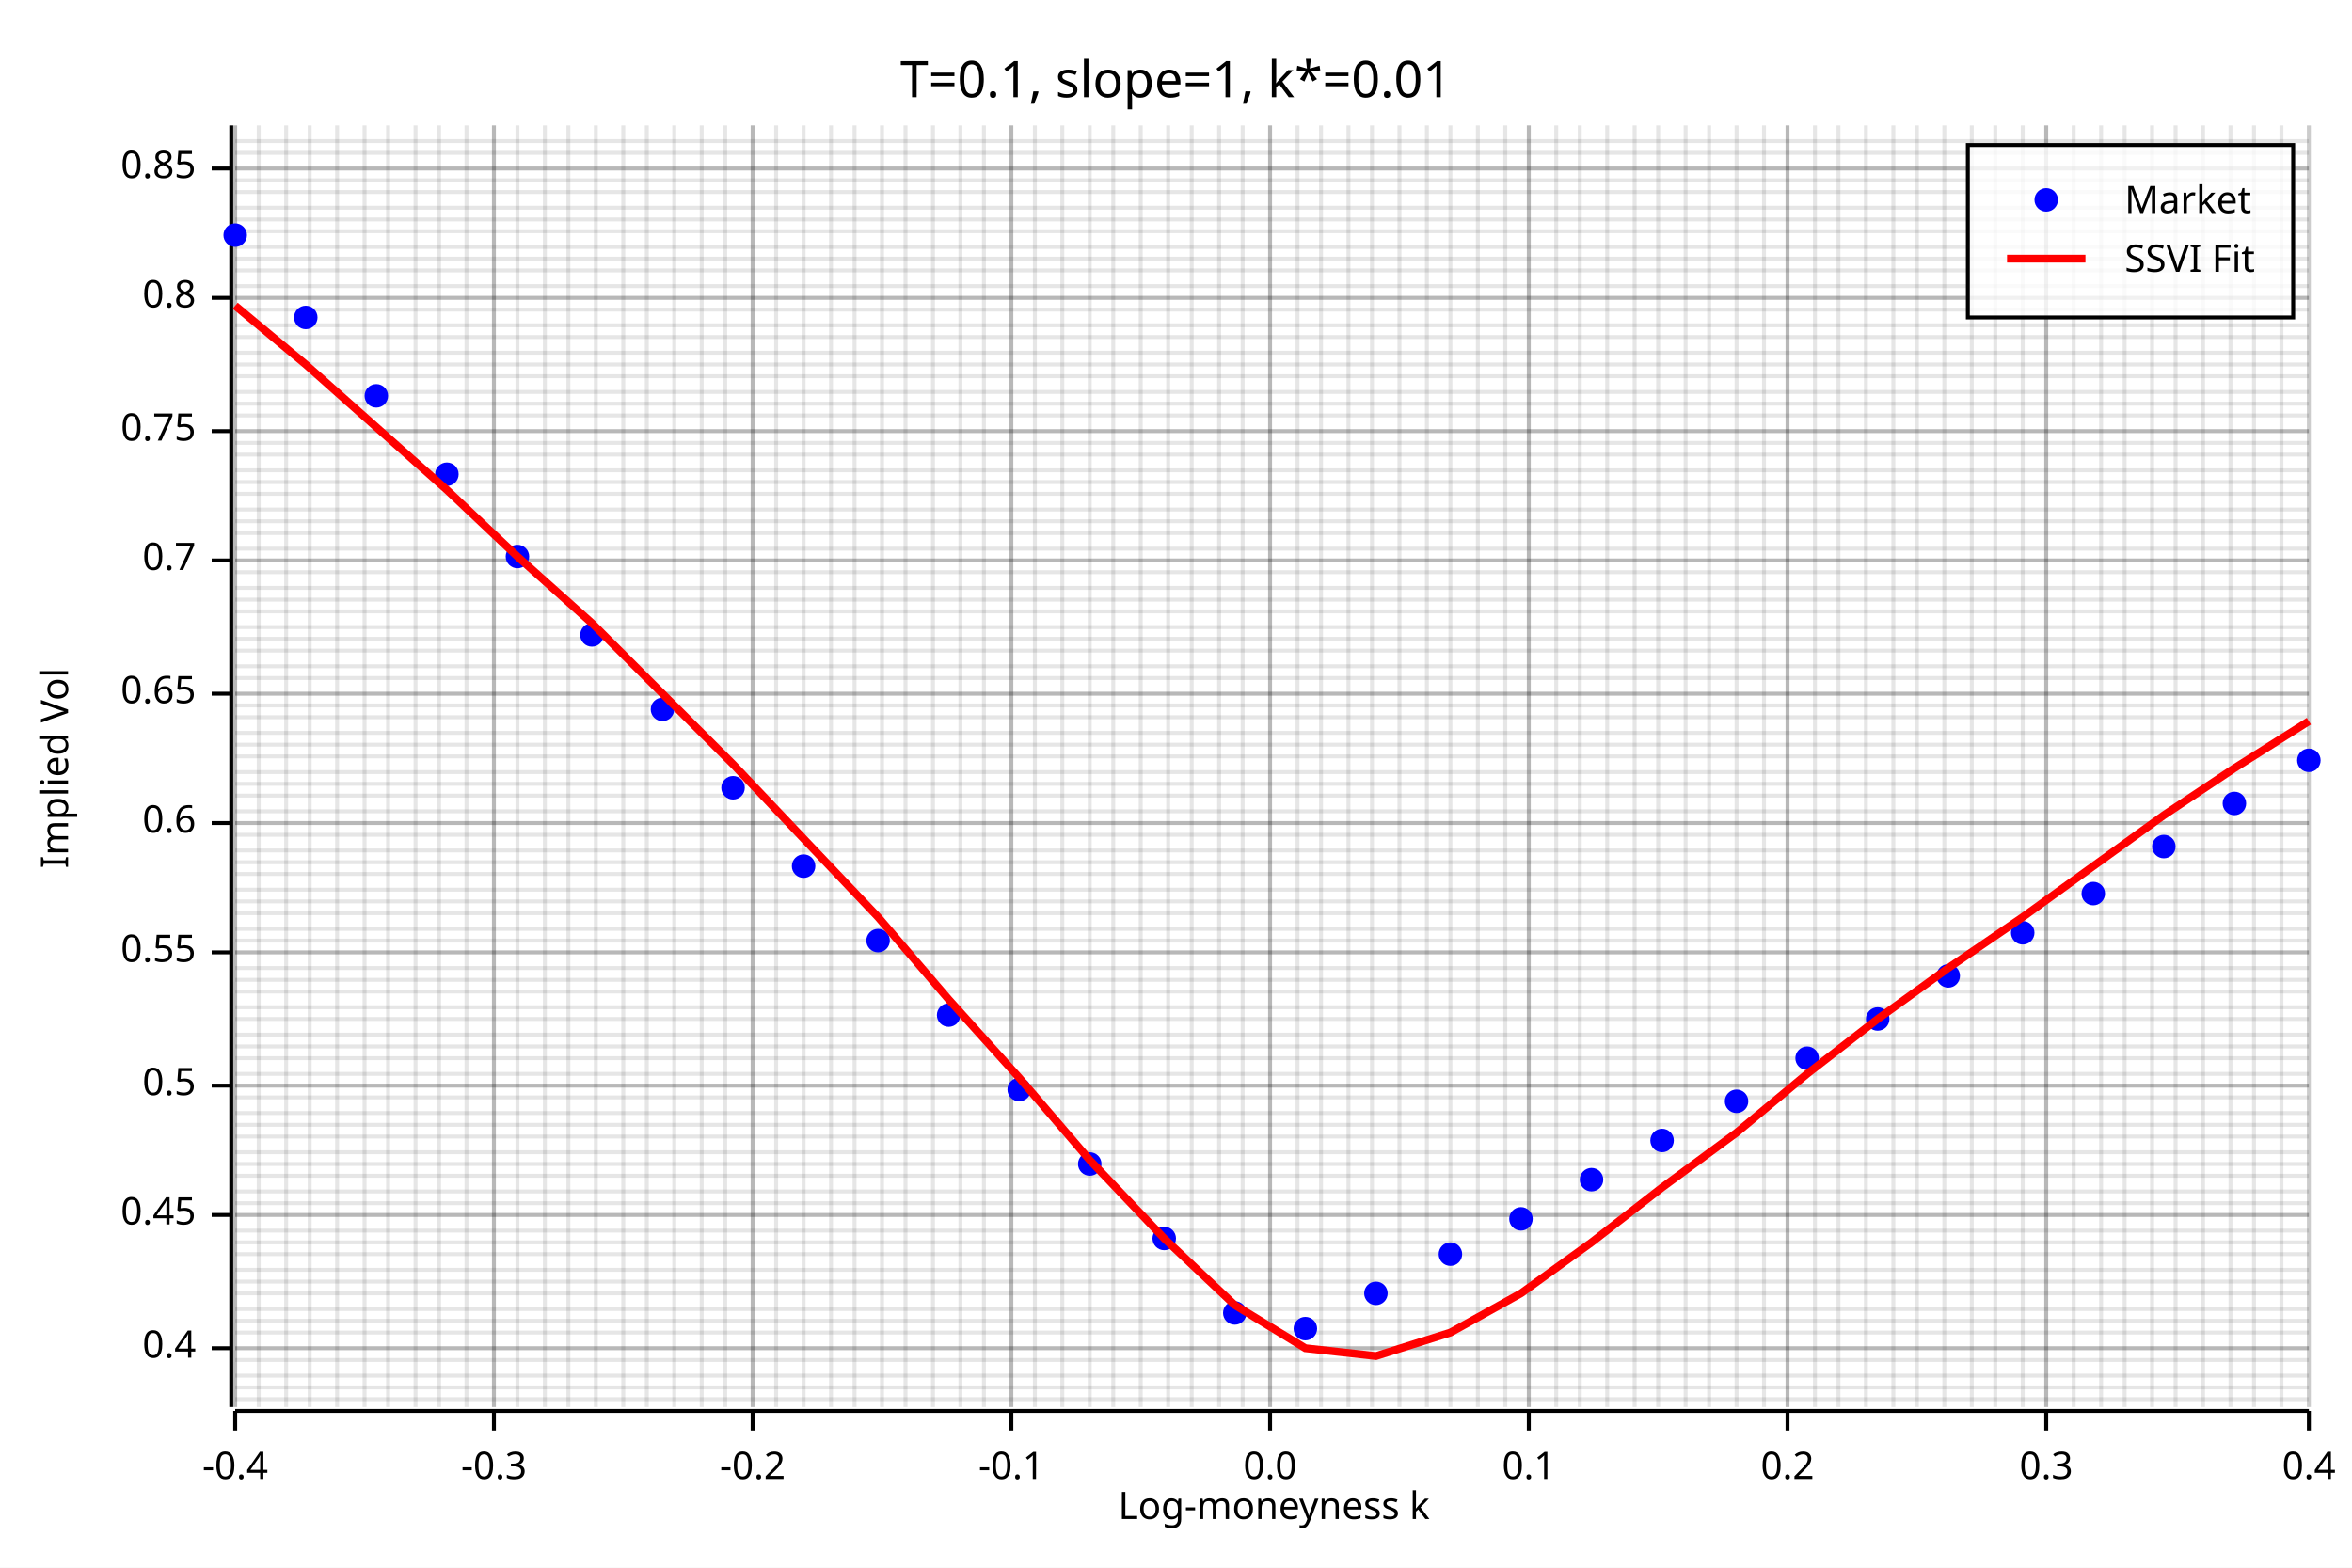
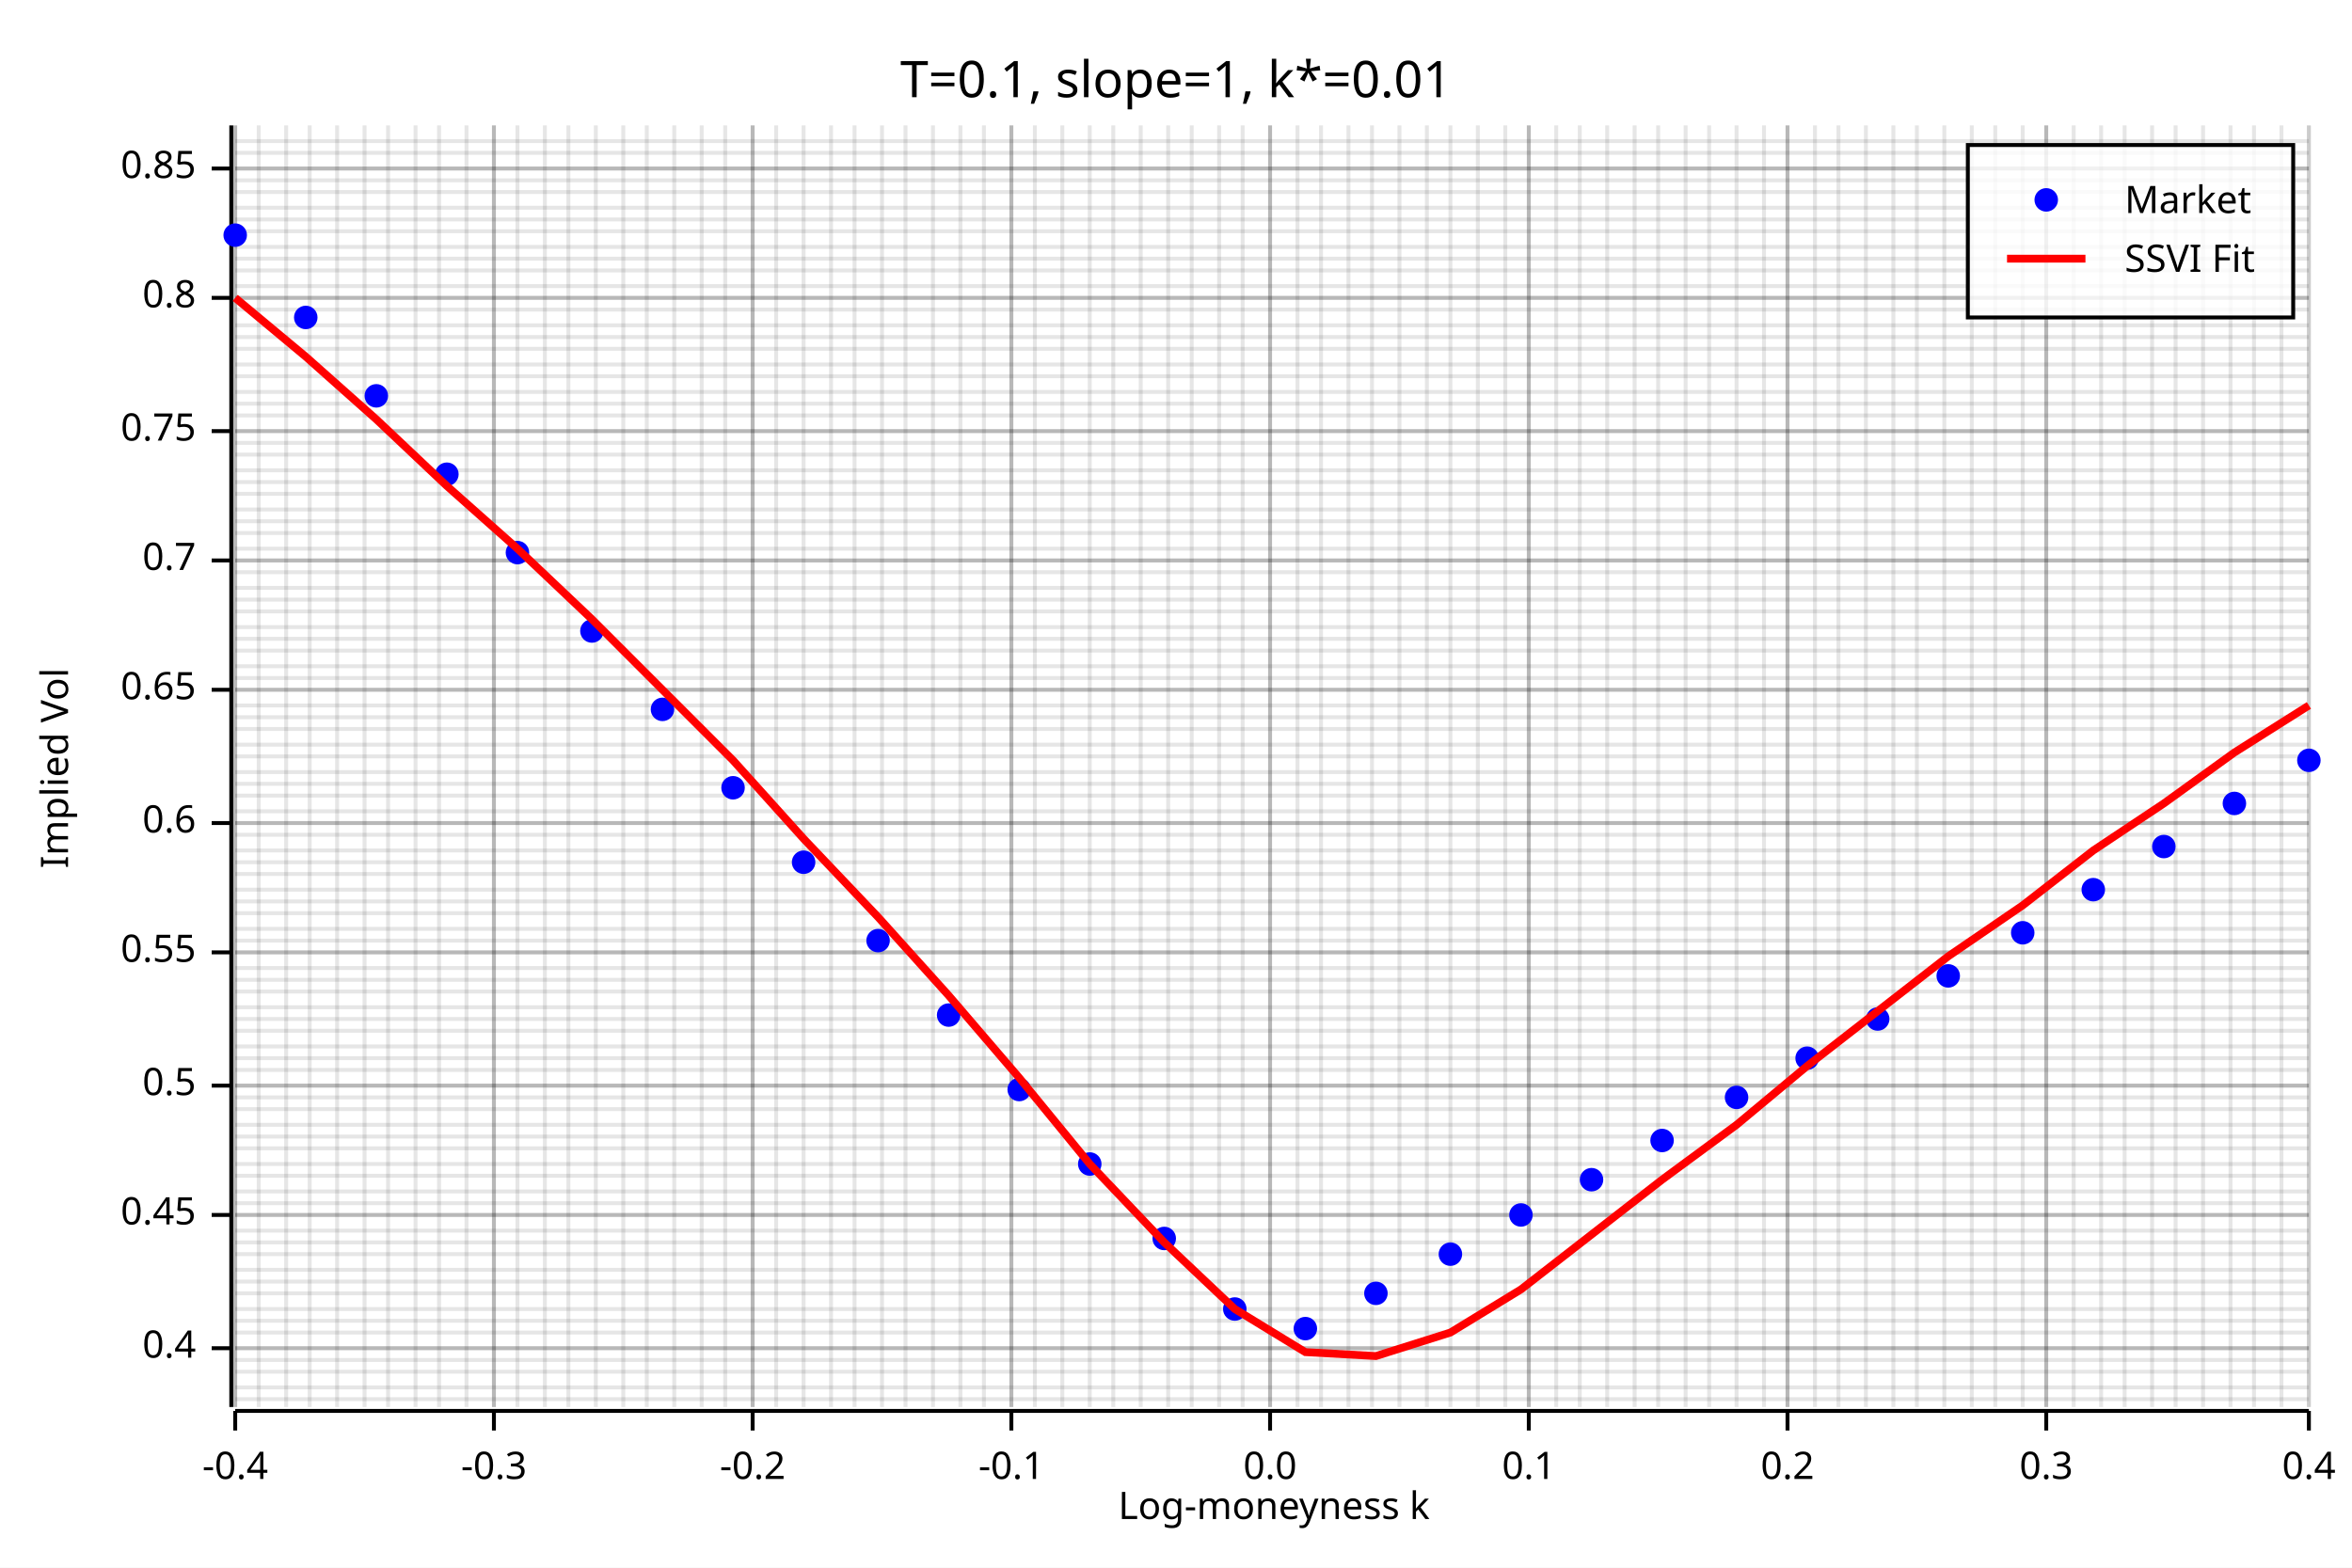
<svg xmlns="http://www.w3.org/2000/svg" width="600" height="400" viewBox="0 0 600 400">
  <rect x="0" y="0" width="600" height="400" opacity="1" fill="#FFFFFF" stroke="none" />
  <text x="300" y="15" dy="0.76em" text-anchor="middle" font-family="sans-serif" font-size="12.903" opacity="1" fill="#000000">
T=0.1, slope=1, k*=0.01
</text>
  <line opacity="0.1" stroke="#000000" stroke-width="1" x1="60" y1="359" x2="60" y2="32" />
  <line opacity="0.1" stroke="#000000" stroke-width="1" x1="66" y1="359" x2="66" y2="32" />
  <line opacity="0.1" stroke="#000000" stroke-width="1" x1="73" y1="359" x2="73" y2="32" />
  <line opacity="0.1" stroke="#000000" stroke-width="1" x1="79" y1="359" x2="79" y2="32" />
  <line opacity="0.1" stroke="#000000" stroke-width="1" x1="86" y1="359" x2="86" y2="32" />
  <line opacity="0.1" stroke="#000000" stroke-width="1" x1="93" y1="359" x2="93" y2="32" />
  <line opacity="0.1" stroke="#000000" stroke-width="1" x1="99" y1="359" x2="99" y2="32" />
  <line opacity="0.1" stroke="#000000" stroke-width="1" x1="106" y1="359" x2="106" y2="32" />
  <line opacity="0.1" stroke="#000000" stroke-width="1" x1="112" y1="359" x2="112" y2="32" />
  <line opacity="0.1" stroke="#000000" stroke-width="1" x1="119" y1="359" x2="119" y2="32" />
  <line opacity="0.1" stroke="#000000" stroke-width="1" x1="126" y1="359" x2="126" y2="32" />
  <line opacity="0.1" stroke="#000000" stroke-width="1" x1="132" y1="359" x2="132" y2="32" />
  <line opacity="0.1" stroke="#000000" stroke-width="1" x1="139" y1="359" x2="139" y2="32" />
  <line opacity="0.1" stroke="#000000" stroke-width="1" x1="145" y1="359" x2="145" y2="32" />
  <line opacity="0.1" stroke="#000000" stroke-width="1" x1="152" y1="359" x2="152" y2="32" />
  <line opacity="0.1" stroke="#000000" stroke-width="1" x1="159" y1="359" x2="159" y2="32" />
  <line opacity="0.1" stroke="#000000" stroke-width="1" x1="165" y1="359" x2="165" y2="32" />
  <line opacity="0.1" stroke="#000000" stroke-width="1" x1="172" y1="359" x2="172" y2="32" />
  <line opacity="0.1" stroke="#000000" stroke-width="1" x1="179" y1="359" x2="179" y2="32" />
  <line opacity="0.1" stroke="#000000" stroke-width="1" x1="185" y1="359" x2="185" y2="32" />
  <line opacity="0.1" stroke="#000000" stroke-width="1" x1="192" y1="359" x2="192" y2="32" />
  <line opacity="0.1" stroke="#000000" stroke-width="1" x1="198" y1="359" x2="198" y2="32" />
  <line opacity="0.1" stroke="#000000" stroke-width="1" x1="205" y1="359" x2="205" y2="32" />
  <line opacity="0.1" stroke="#000000" stroke-width="1" x1="212" y1="359" x2="212" y2="32" />
  <line opacity="0.1" stroke="#000000" stroke-width="1" x1="218" y1="359" x2="218" y2="32" />
  <line opacity="0.1" stroke="#000000" stroke-width="1" x1="225" y1="359" x2="225" y2="32" />
  <line opacity="0.1" stroke="#000000" stroke-width="1" x1="231" y1="359" x2="231" y2="32" />
  <line opacity="0.1" stroke="#000000" stroke-width="1" x1="238" y1="359" x2="238" y2="32" />
  <line opacity="0.1" stroke="#000000" stroke-width="1" x1="245" y1="359" x2="245" y2="32" />
  <line opacity="0.1" stroke="#000000" stroke-width="1" x1="251" y1="359" x2="251" y2="32" />
  <line opacity="0.1" stroke="#000000" stroke-width="1" x1="258" y1="359" x2="258" y2="32" />
  <line opacity="0.1" stroke="#000000" stroke-width="1" x1="264" y1="359" x2="264" y2="32" />
  <line opacity="0.1" stroke="#000000" stroke-width="1" x1="271" y1="359" x2="271" y2="32" />
  <line opacity="0.1" stroke="#000000" stroke-width="1" x1="278" y1="359" x2="278" y2="32" />
  <line opacity="0.1" stroke="#000000" stroke-width="1" x1="284" y1="359" x2="284" y2="32" />
  <line opacity="0.1" stroke="#000000" stroke-width="1" x1="291" y1="359" x2="291" y2="32" />
  <line opacity="0.1" stroke="#000000" stroke-width="1" x1="298" y1="359" x2="298" y2="32" />
  <line opacity="0.1" stroke="#000000" stroke-width="1" x1="304" y1="359" x2="304" y2="32" />
  <line opacity="0.1" stroke="#000000" stroke-width="1" x1="311" y1="359" x2="311" y2="32" />
  <line opacity="0.1" stroke="#000000" stroke-width="1" x1="317" y1="359" x2="317" y2="32" />
  <line opacity="0.1" stroke="#000000" stroke-width="1" x1="324" y1="359" x2="324" y2="32" />
  <line opacity="0.1" stroke="#000000" stroke-width="1" x1="331" y1="359" x2="331" y2="32" />
  <line opacity="0.1" stroke="#000000" stroke-width="1" x1="337" y1="359" x2="337" y2="32" />
  <line opacity="0.1" stroke="#000000" stroke-width="1" x1="344" y1="359" x2="344" y2="32" />
  <line opacity="0.1" stroke="#000000" stroke-width="1" x1="350" y1="359" x2="350" y2="32" />
  <line opacity="0.1" stroke="#000000" stroke-width="1" x1="357" y1="359" x2="357" y2="32" />
  <line opacity="0.1" stroke="#000000" stroke-width="1" x1="364" y1="359" x2="364" y2="32" />
  <line opacity="0.1" stroke="#000000" stroke-width="1" x1="370" y1="359" x2="370" y2="32" />
  <line opacity="0.1" stroke="#000000" stroke-width="1" x1="377" y1="359" x2="377" y2="32" />
  <line opacity="0.1" stroke="#000000" stroke-width="1" x1="384" y1="359" x2="384" y2="32" />
  <line opacity="0.1" stroke="#000000" stroke-width="1" x1="390" y1="359" x2="390" y2="32" />
  <line opacity="0.1" stroke="#000000" stroke-width="1" x1="397" y1="359" x2="397" y2="32" />
  <line opacity="0.1" stroke="#000000" stroke-width="1" x1="403" y1="359" x2="403" y2="32" />
  <line opacity="0.1" stroke="#000000" stroke-width="1" x1="410" y1="359" x2="410" y2="32" />
  <line opacity="0.1" stroke="#000000" stroke-width="1" x1="417" y1="359" x2="417" y2="32" />
  <line opacity="0.1" stroke="#000000" stroke-width="1" x1="423" y1="359" x2="423" y2="32" />
  <line opacity="0.1" stroke="#000000" stroke-width="1" x1="430" y1="359" x2="430" y2="32" />
  <line opacity="0.1" stroke="#000000" stroke-width="1" x1="436" y1="359" x2="436" y2="32" />
  <line opacity="0.1" stroke="#000000" stroke-width="1" x1="443" y1="359" x2="443" y2="32" />
  <line opacity="0.1" stroke="#000000" stroke-width="1" x1="450" y1="359" x2="450" y2="32" />
  <line opacity="0.1" stroke="#000000" stroke-width="1" x1="456" y1="359" x2="456" y2="32" />
  <line opacity="0.1" stroke="#000000" stroke-width="1" x1="463" y1="359" x2="463" y2="32" />
  <line opacity="0.1" stroke="#000000" stroke-width="1" x1="469" y1="359" x2="469" y2="32" />
  <line opacity="0.1" stroke="#000000" stroke-width="1" x1="476" y1="359" x2="476" y2="32" />
  <line opacity="0.1" stroke="#000000" stroke-width="1" x1="483" y1="359" x2="483" y2="32" />
  <line opacity="0.1" stroke="#000000" stroke-width="1" x1="489" y1="359" x2="489" y2="32" />
  <line opacity="0.1" stroke="#000000" stroke-width="1" x1="496" y1="359" x2="496" y2="32" />
  <line opacity="0.1" stroke="#000000" stroke-width="1" x1="503" y1="359" x2="503" y2="32" />
  <line opacity="0.1" stroke="#000000" stroke-width="1" x1="509" y1="359" x2="509" y2="32" />
  <line opacity="0.1" stroke="#000000" stroke-width="1" x1="516" y1="359" x2="516" y2="32" />
  <line opacity="0.1" stroke="#000000" stroke-width="1" x1="522" y1="359" x2="522" y2="32" />
  <line opacity="0.1" stroke="#000000" stroke-width="1" x1="529" y1="359" x2="529" y2="32" />
  <line opacity="0.1" stroke="#000000" stroke-width="1" x1="536" y1="359" x2="536" y2="32" />
  <line opacity="0.1" stroke="#000000" stroke-width="1" x1="542" y1="359" x2="542" y2="32" />
  <line opacity="0.1" stroke="#000000" stroke-width="1" x1="549" y1="359" x2="549" y2="32" />
  <line opacity="0.1" stroke="#000000" stroke-width="1" x1="555" y1="359" x2="555" y2="32" />
  <line opacity="0.1" stroke="#000000" stroke-width="1" x1="562" y1="359" x2="562" y2="32" />
  <line opacity="0.1" stroke="#000000" stroke-width="1" x1="569" y1="359" x2="569" y2="32" />
  <line opacity="0.1" stroke="#000000" stroke-width="1" x1="575" y1="359" x2="575" y2="32" />
  <line opacity="0.1" stroke="#000000" stroke-width="1" x1="582" y1="359" x2="582" y2="32" />
  <line opacity="0.1" stroke="#000000" stroke-width="1" x1="60" y1="357" x2="589" y2="357" />
  <line opacity="0.1" stroke="#000000" stroke-width="1" x1="60" y1="354" x2="589" y2="354" />
-   <line opacity="0.1" stroke="#000000" stroke-width="1" x1="60" y1="351" x2="589" y2="351" />
+   <line opacity="0.1" stroke="#000000" stroke-width="1" x1="60" y1="350" x2="589" y2="350" />
  <line opacity="0.1" stroke="#000000" stroke-width="1" x1="60" y1="347" x2="589" y2="347" />
  <line opacity="0.1" stroke="#000000" stroke-width="1" x1="60" y1="344" x2="589" y2="344" />
  <line opacity="0.1" stroke="#000000" stroke-width="1" x1="60" y1="340" x2="589" y2="340" />
  <line opacity="0.1" stroke="#000000" stroke-width="1" x1="60" y1="337" x2="589" y2="337" />
  <line opacity="0.1" stroke="#000000" stroke-width="1" x1="60" y1="334" x2="589" y2="334" />
  <line opacity="0.1" stroke="#000000" stroke-width="1" x1="60" y1="330" x2="589" y2="330" />
  <line opacity="0.1" stroke="#000000" stroke-width="1" x1="60" y1="327" x2="589" y2="327" />
  <line opacity="0.1" stroke="#000000" stroke-width="1" x1="60" y1="324" x2="589" y2="324" />
  <line opacity="0.1" stroke="#000000" stroke-width="1" x1="60" y1="320" x2="589" y2="320" />
  <line opacity="0.1" stroke="#000000" stroke-width="1" x1="60" y1="317" x2="589" y2="317" />
  <line opacity="0.1" stroke="#000000" stroke-width="1" x1="60" y1="314" x2="589" y2="314" />
  <line opacity="0.1" stroke="#000000" stroke-width="1" x1="60" y1="310" x2="589" y2="310" />
  <line opacity="0.1" stroke="#000000" stroke-width="1" x1="60" y1="307" x2="589" y2="307" />
  <line opacity="0.1" stroke="#000000" stroke-width="1" x1="60" y1="304" x2="589" y2="304" />
  <line opacity="0.1" stroke="#000000" stroke-width="1" x1="60" y1="300" x2="589" y2="300" />
  <line opacity="0.1" stroke="#000000" stroke-width="1" x1="60" y1="297" x2="589" y2="297" />
-   <line opacity="0.1" stroke="#000000" stroke-width="1" x1="60" y1="294" x2="589" y2="294" />
+   <line opacity="0.1" stroke="#000000" stroke-width="1" x1="60" y1="293" x2="589" y2="293" />
  <line opacity="0.1" stroke="#000000" stroke-width="1" x1="60" y1="290" x2="589" y2="290" />
  <line opacity="0.1" stroke="#000000" stroke-width="1" x1="60" y1="287" x2="589" y2="287" />
-   <line opacity="0.1" stroke="#000000" stroke-width="1" x1="60" y1="284" x2="589" y2="284" />
+   <line opacity="0.1" stroke="#000000" stroke-width="1" x1="60" y1="283" x2="589" y2="283" />
  <line opacity="0.1" stroke="#000000" stroke-width="1" x1="60" y1="280" x2="589" y2="280" />
  <line opacity="0.1" stroke="#000000" stroke-width="1" x1="60" y1="277" x2="589" y2="277" />
-   <line opacity="0.1" stroke="#000000" stroke-width="1" x1="60" y1="274" x2="589" y2="274" />
+   <line opacity="0.1" stroke="#000000" stroke-width="1" x1="60" y1="273" x2="589" y2="273" />
  <line opacity="0.1" stroke="#000000" stroke-width="1" x1="60" y1="270" x2="589" y2="270" />
  <line opacity="0.1" stroke="#000000" stroke-width="1" x1="60" y1="267" x2="589" y2="267" />
-   <line opacity="0.1" stroke="#000000" stroke-width="1" x1="60" y1="264" x2="589" y2="264" />
+   <line opacity="0.1" stroke="#000000" stroke-width="1" x1="60" y1="263" x2="589" y2="263" />
  <line opacity="0.1" stroke="#000000" stroke-width="1" x1="60" y1="260" x2="589" y2="260" />
  <line opacity="0.1" stroke="#000000" stroke-width="1" x1="60" y1="257" x2="589" y2="257" />
  <line opacity="0.1" stroke="#000000" stroke-width="1" x1="60" y1="253" x2="589" y2="253" />
  <line opacity="0.1" stroke="#000000" stroke-width="1" x1="60" y1="250" x2="589" y2="250" />
  <line opacity="0.1" stroke="#000000" stroke-width="1" x1="60" y1="247" x2="589" y2="247" />
  <line opacity="0.1" stroke="#000000" stroke-width="1" x1="60" y1="243" x2="589" y2="243" />
  <line opacity="0.1" stroke="#000000" stroke-width="1" x1="60" y1="240" x2="589" y2="240" />
  <line opacity="0.1" stroke="#000000" stroke-width="1" x1="60" y1="237" x2="589" y2="237" />
  <line opacity="0.1" stroke="#000000" stroke-width="1" x1="60" y1="233" x2="589" y2="233" />
  <line opacity="0.1" stroke="#000000" stroke-width="1" x1="60" y1="230" x2="589" y2="230" />
  <line opacity="0.1" stroke="#000000" stroke-width="1" x1="60" y1="227" x2="589" y2="227" />
  <line opacity="0.1" stroke="#000000" stroke-width="1" x1="60" y1="223" x2="589" y2="223" />
  <line opacity="0.1" stroke="#000000" stroke-width="1" x1="60" y1="220" x2="589" y2="220" />
  <line opacity="0.1" stroke="#000000" stroke-width="1" x1="60" y1="217" x2="589" y2="217" />
  <line opacity="0.1" stroke="#000000" stroke-width="1" x1="60" y1="213" x2="589" y2="213" />
  <line opacity="0.1" stroke="#000000" stroke-width="1" x1="60" y1="210" x2="589" y2="210" />
  <line opacity="0.1" stroke="#000000" stroke-width="1" x1="60" y1="207" x2="589" y2="207" />
  <line opacity="0.1" stroke="#000000" stroke-width="1" x1="60" y1="203" x2="589" y2="203" />
  <line opacity="0.1" stroke="#000000" stroke-width="1" x1="60" y1="200" x2="589" y2="200" />
  <line opacity="0.1" stroke="#000000" stroke-width="1" x1="60" y1="197" x2="589" y2="197" />
  <line opacity="0.1" stroke="#000000" stroke-width="1" x1="60" y1="193" x2="589" y2="193" />
  <line opacity="0.1" stroke="#000000" stroke-width="1" x1="60" y1="190" x2="589" y2="190" />
-   <line opacity="0.1" stroke="#000000" stroke-width="1" x1="60" y1="187" x2="589" y2="187" />
+   <line opacity="0.1" stroke="#000000" stroke-width="1" x1="60" y1="186" x2="589" y2="186" />
  <line opacity="0.1" stroke="#000000" stroke-width="1" x1="60" y1="183" x2="589" y2="183" />
  <line opacity="0.1" stroke="#000000" stroke-width="1" x1="60" y1="180" x2="589" y2="180" />
-   <line opacity="0.1" stroke="#000000" stroke-width="1" x1="60" y1="177" x2="589" y2="177" />
+   <line opacity="0.1" stroke="#000000" stroke-width="1" x1="60" y1="176" x2="589" y2="176" />
  <line opacity="0.1" stroke="#000000" stroke-width="1" x1="60" y1="173" x2="589" y2="173" />
  <line opacity="0.1" stroke="#000000" stroke-width="1" x1="60" y1="170" x2="589" y2="170" />
  <line opacity="0.1" stroke="#000000" stroke-width="1" x1="60" y1="166" x2="589" y2="166" />
  <line opacity="0.1" stroke="#000000" stroke-width="1" x1="60" y1="163" x2="589" y2="163" />
  <line opacity="0.1" stroke="#000000" stroke-width="1" x1="60" y1="160" x2="589" y2="160" />
  <line opacity="0.1" stroke="#000000" stroke-width="1" x1="60" y1="156" x2="589" y2="156" />
  <line opacity="0.1" stroke="#000000" stroke-width="1" x1="60" y1="153" x2="589" y2="153" />
  <line opacity="0.1" stroke="#000000" stroke-width="1" x1="60" y1="150" x2="589" y2="150" />
  <line opacity="0.1" stroke="#000000" stroke-width="1" x1="60" y1="146" x2="589" y2="146" />
  <line opacity="0.1" stroke="#000000" stroke-width="1" x1="60" y1="143" x2="589" y2="143" />
  <line opacity="0.1" stroke="#000000" stroke-width="1" x1="60" y1="140" x2="589" y2="140" />
  <line opacity="0.1" stroke="#000000" stroke-width="1" x1="60" y1="136" x2="589" y2="136" />
  <line opacity="0.1" stroke="#000000" stroke-width="1" x1="60" y1="133" x2="589" y2="133" />
  <line opacity="0.1" stroke="#000000" stroke-width="1" x1="60" y1="130" x2="589" y2="130" />
  <line opacity="0.1" stroke="#000000" stroke-width="1" x1="60" y1="126" x2="589" y2="126" />
  <line opacity="0.1" stroke="#000000" stroke-width="1" x1="60" y1="123" x2="589" y2="123" />
  <line opacity="0.1" stroke="#000000" stroke-width="1" x1="60" y1="120" x2="589" y2="120" />
  <line opacity="0.1" stroke="#000000" stroke-width="1" x1="60" y1="116" x2="589" y2="116" />
  <line opacity="0.1" stroke="#000000" stroke-width="1" x1="60" y1="113" x2="589" y2="113" />
  <line opacity="0.1" stroke="#000000" stroke-width="1" x1="60" y1="110" x2="589" y2="110" />
  <line opacity="0.1" stroke="#000000" stroke-width="1" x1="60" y1="106" x2="589" y2="106" />
  <line opacity="0.1" stroke="#000000" stroke-width="1" x1="60" y1="103" x2="589" y2="103" />
  <line opacity="0.1" stroke="#000000" stroke-width="1" x1="60" y1="100" x2="589" y2="100" />
  <line opacity="0.1" stroke="#000000" stroke-width="1" x1="60" y1="96" x2="589" y2="96" />
  <line opacity="0.1" stroke="#000000" stroke-width="1" x1="60" y1="93" x2="589" y2="93" />
-   <line opacity="0.1" stroke="#000000" stroke-width="1" x1="60" y1="90" x2="589" y2="90" />
+   <line opacity="0.1" stroke="#000000" stroke-width="1" x1="60" y1="89" x2="589" y2="89" />
  <line opacity="0.1" stroke="#000000" stroke-width="1" x1="60" y1="86" x2="589" y2="86" />
  <line opacity="0.1" stroke="#000000" stroke-width="1" x1="60" y1="83" x2="589" y2="83" />
  <line opacity="0.1" stroke="#000000" stroke-width="1" x1="60" y1="79" x2="589" y2="79" />
  <line opacity="0.1" stroke="#000000" stroke-width="1" x1="60" y1="76" x2="589" y2="76" />
  <line opacity="0.1" stroke="#000000" stroke-width="1" x1="60" y1="73" x2="589" y2="73" />
  <line opacity="0.1" stroke="#000000" stroke-width="1" x1="60" y1="69" x2="589" y2="69" />
  <line opacity="0.1" stroke="#000000" stroke-width="1" x1="60" y1="66" x2="589" y2="66" />
  <line opacity="0.1" stroke="#000000" stroke-width="1" x1="60" y1="63" x2="589" y2="63" />
  <line opacity="0.1" stroke="#000000" stroke-width="1" x1="60" y1="59" x2="589" y2="59" />
  <line opacity="0.1" stroke="#000000" stroke-width="1" x1="60" y1="56" x2="589" y2="56" />
  <line opacity="0.1" stroke="#000000" stroke-width="1" x1="60" y1="53" x2="589" y2="53" />
  <line opacity="0.1" stroke="#000000" stroke-width="1" x1="60" y1="49" x2="589" y2="49" />
  <line opacity="0.1" stroke="#000000" stroke-width="1" x1="60" y1="46" x2="589" y2="46" />
  <line opacity="0.1" stroke="#000000" stroke-width="1" x1="60" y1="43" x2="589" y2="43" />
  <line opacity="0.1" stroke="#000000" stroke-width="1" x1="60" y1="39" x2="589" y2="39" />
  <line opacity="0.1" stroke="#000000" stroke-width="1" x1="60" y1="36" x2="589" y2="36" />
  <text x="10" y="196" dy="0.76em" text-anchor="middle" font-family="sans-serif" font-size="9.677" opacity="1" fill="#000000" transform="rotate(270, 10, 196)">
Implied Vol
</text>
  <text x="325" y="390" dy="-0.5ex" text-anchor="middle" font-family="sans-serif" font-size="9.677" opacity="1" fill="#000000">
Log-moneyness k
</text>
  <line opacity="0.2" stroke="#000000" stroke-width="1" x1="60" y1="359" x2="60" y2="32" />
  <line opacity="0.2" stroke="#000000" stroke-width="1" x1="126" y1="359" x2="126" y2="32" />
  <line opacity="0.2" stroke="#000000" stroke-width="1" x1="192" y1="359" x2="192" y2="32" />
  <line opacity="0.2" stroke="#000000" stroke-width="1" x1="258" y1="359" x2="258" y2="32" />
  <line opacity="0.2" stroke="#000000" stroke-width="1" x1="324" y1="359" x2="324" y2="32" />
  <line opacity="0.2" stroke="#000000" stroke-width="1" x1="390" y1="359" x2="390" y2="32" />
  <line opacity="0.2" stroke="#000000" stroke-width="1" x1="456" y1="359" x2="456" y2="32" />
  <line opacity="0.2" stroke="#000000" stroke-width="1" x1="522" y1="359" x2="522" y2="32" />
  <line opacity="0.2" stroke="#000000" stroke-width="1" x1="589" y1="359" x2="589" y2="32" />
  <line opacity="0.2" stroke="#000000" stroke-width="1" x1="60" y1="344" x2="589" y2="344" />
  <line opacity="0.2" stroke="#000000" stroke-width="1" x1="60" y1="310" x2="589" y2="310" />
  <line opacity="0.2" stroke="#000000" stroke-width="1" x1="60" y1="277" x2="589" y2="277" />
  <line opacity="0.2" stroke="#000000" stroke-width="1" x1="60" y1="243" x2="589" y2="243" />
  <line opacity="0.2" stroke="#000000" stroke-width="1" x1="60" y1="210" x2="589" y2="210" />
-   <line opacity="0.2" stroke="#000000" stroke-width="1" x1="60" y1="177" x2="589" y2="177" />
+   <line opacity="0.2" stroke="#000000" stroke-width="1" x1="60" y1="176" x2="589" y2="176" />
  <line opacity="0.2" stroke="#000000" stroke-width="1" x1="60" y1="143" x2="589" y2="143" />
  <line opacity="0.2" stroke="#000000" stroke-width="1" x1="60" y1="110" x2="589" y2="110" />
  <line opacity="0.2" stroke="#000000" stroke-width="1" x1="60" y1="76" x2="589" y2="76" />
  <line opacity="0.2" stroke="#000000" stroke-width="1" x1="60" y1="43" x2="589" y2="43" />
  <polyline fill="none" opacity="1" stroke="#000000" stroke-width="1" points="59,32 59,359 " />
  <text x="50" y="344" dy="0.5ex" text-anchor="end" font-family="sans-serif" font-size="9.677" opacity="1" fill="#000000">
0.4
</text>
  <polyline fill="none" opacity="1" stroke="#000000" stroke-width="1" points="54,344 59,344 " />
  <text x="50" y="310" dy="0.5ex" text-anchor="end" font-family="sans-serif" font-size="9.677" opacity="1" fill="#000000">
0.45
</text>
  <polyline fill="none" opacity="1" stroke="#000000" stroke-width="1" points="54,310 59,310 " />
  <text x="50" y="277" dy="0.5ex" text-anchor="end" font-family="sans-serif" font-size="9.677" opacity="1" fill="#000000">
0.5
</text>
  <polyline fill="none" opacity="1" stroke="#000000" stroke-width="1" points="54,277 59,277 " />
  <text x="50" y="243" dy="0.5ex" text-anchor="end" font-family="sans-serif" font-size="9.677" opacity="1" fill="#000000">
0.55
</text>
  <polyline fill="none" opacity="1" stroke="#000000" stroke-width="1" points="54,243 59,243 " />
  <text x="50" y="210" dy="0.5ex" text-anchor="end" font-family="sans-serif" font-size="9.677" opacity="1" fill="#000000">
0.6
</text>
  <polyline fill="none" opacity="1" stroke="#000000" stroke-width="1" points="54,210 59,210 " />
-   <text x="50" y="177" dy="0.5ex" text-anchor="end" font-family="sans-serif" font-size="9.677" opacity="1" fill="#000000">
+   <text x="50" y="176" dy="0.5ex" text-anchor="end" font-family="sans-serif" font-size="9.677" opacity="1" fill="#000000">
0.65
</text>
-   <polyline fill="none" opacity="1" stroke="#000000" stroke-width="1" points="54,177 59,177 " />
+   <polyline fill="none" opacity="1" stroke="#000000" stroke-width="1" points="54,176 59,176 " />
  <text x="50" y="143" dy="0.5ex" text-anchor="end" font-family="sans-serif" font-size="9.677" opacity="1" fill="#000000">
0.7
</text>
  <polyline fill="none" opacity="1" stroke="#000000" stroke-width="1" points="54,143 59,143 " />
  <text x="50" y="110" dy="0.5ex" text-anchor="end" font-family="sans-serif" font-size="9.677" opacity="1" fill="#000000">
0.75
</text>
  <polyline fill="none" opacity="1" stroke="#000000" stroke-width="1" points="54,110 59,110 " />
  <text x="50" y="76" dy="0.5ex" text-anchor="end" font-family="sans-serif" font-size="9.677" opacity="1" fill="#000000">
0.8
</text>
  <polyline fill="none" opacity="1" stroke="#000000" stroke-width="1" points="54,76 59,76 " />
  <text x="50" y="43" dy="0.5ex" text-anchor="end" font-family="sans-serif" font-size="9.677" opacity="1" fill="#000000">
0.85
</text>
  <polyline fill="none" opacity="1" stroke="#000000" stroke-width="1" points="54,43 59,43 " />
  <polyline fill="none" opacity="1" stroke="#000000" stroke-width="1" points="60,360 589,360 " />
  <text x="60" y="370" dy="0.76em" text-anchor="middle" font-family="sans-serif" font-size="9.677" opacity="1" fill="#000000">
-0.4
</text>
  <polyline fill="none" opacity="1" stroke="#000000" stroke-width="1" points="60,360 60,365 " />
  <text x="126" y="370" dy="0.76em" text-anchor="middle" font-family="sans-serif" font-size="9.677" opacity="1" fill="#000000">
-0.3
</text>
  <polyline fill="none" opacity="1" stroke="#000000" stroke-width="1" points="126,360 126,365 " />
  <text x="192" y="370" dy="0.76em" text-anchor="middle" font-family="sans-serif" font-size="9.677" opacity="1" fill="#000000">
-0.2
</text>
  <polyline fill="none" opacity="1" stroke="#000000" stroke-width="1" points="192,360 192,365 " />
  <text x="258" y="370" dy="0.76em" text-anchor="middle" font-family="sans-serif" font-size="9.677" opacity="1" fill="#000000">
-0.1
</text>
  <polyline fill="none" opacity="1" stroke="#000000" stroke-width="1" points="258,360 258,365 " />
  <text x="324" y="370" dy="0.76em" text-anchor="middle" font-family="sans-serif" font-size="9.677" opacity="1" fill="#000000">
0.0
</text>
  <polyline fill="none" opacity="1" stroke="#000000" stroke-width="1" points="324,360 324,365 " />
  <text x="390" y="370" dy="0.76em" text-anchor="middle" font-family="sans-serif" font-size="9.677" opacity="1" fill="#000000">
0.1
</text>
  <polyline fill="none" opacity="1" stroke="#000000" stroke-width="1" points="390,360 390,365 " />
  <text x="456" y="370" dy="0.76em" text-anchor="middle" font-family="sans-serif" font-size="9.677" opacity="1" fill="#000000">
0.2
</text>
  <polyline fill="none" opacity="1" stroke="#000000" stroke-width="1" points="456,360 456,365 " />
  <text x="522" y="370" dy="0.76em" text-anchor="middle" font-family="sans-serif" font-size="9.677" opacity="1" fill="#000000">
0.3
</text>
  <polyline fill="none" opacity="1" stroke="#000000" stroke-width="1" points="522,360 522,365 " />
  <text x="589" y="370" dy="0.76em" text-anchor="middle" font-family="sans-serif" font-size="9.677" opacity="1" fill="#000000">
0.4
</text>
  <polyline fill="none" opacity="1" stroke="#000000" stroke-width="1" points="589,360 589,365 " />
  <circle cx="60" cy="60" r="3" opacity="1" fill="#0000FF" stroke="none" stroke-width="1" />
  <circle cx="78" cy="81" r="3" opacity="1" fill="#0000FF" stroke="none" stroke-width="1" />
  <circle cx="96" cy="101" r="3" opacity="1" fill="#0000FF" stroke="none" stroke-width="1" />
  <circle cx="114" cy="121" r="3" opacity="1" fill="#0000FF" stroke="none" stroke-width="1" />
-   <circle cx="132" cy="142" r="3" opacity="1" fill="#0000FF" stroke="none" stroke-width="1" />
-   <circle cx="151" cy="162" r="3" opacity="1" fill="#0000FF" stroke="none" stroke-width="1" />
+   <circle cx="132" cy="141" r="3" opacity="1" fill="#0000FF" stroke="none" stroke-width="1" />
+   <circle cx="151" cy="161" r="3" opacity="1" fill="#0000FF" stroke="none" stroke-width="1" />
  <circle cx="169" cy="181" r="3" opacity="1" fill="#0000FF" stroke="none" stroke-width="1" />
  <circle cx="187" cy="201" r="3" opacity="1" fill="#0000FF" stroke="none" stroke-width="1" />
-   <circle cx="205" cy="221" r="3" opacity="1" fill="#0000FF" stroke="none" stroke-width="1" />
+   <circle cx="205" cy="220" r="3" opacity="1" fill="#0000FF" stroke="none" stroke-width="1" />
  <circle cx="224" cy="240" r="3" opacity="1" fill="#0000FF" stroke="none" stroke-width="1" />
  <circle cx="242" cy="259" r="3" opacity="1" fill="#0000FF" stroke="none" stroke-width="1" />
  <circle cx="260" cy="278" r="3" opacity="1" fill="#0000FF" stroke="none" stroke-width="1" />
  <circle cx="278" cy="297" r="3" opacity="1" fill="#0000FF" stroke="none" stroke-width="1" />
  <circle cx="297" cy="316" r="3" opacity="1" fill="#0000FF" stroke="none" stroke-width="1" />
-   <circle cx="315" cy="335" r="3" opacity="1" fill="#0000FF" stroke="none" stroke-width="1" />
+   <circle cx="315" cy="334" r="3" opacity="1" fill="#0000FF" stroke="none" stroke-width="1" />
  <circle cx="333" cy="339" r="3" opacity="1" fill="#0000FF" stroke="none" stroke-width="1" />
  <circle cx="351" cy="330" r="3" opacity="1" fill="#0000FF" stroke="none" stroke-width="1" />
  <circle cx="370" cy="320" r="3" opacity="1" fill="#0000FF" stroke="none" stroke-width="1" />
-   <circle cx="388" cy="311" r="3" opacity="1" fill="#0000FF" stroke="none" stroke-width="1" />
+   <circle cx="388" cy="310" r="3" opacity="1" fill="#0000FF" stroke="none" stroke-width="1" />
  <circle cx="406" cy="301" r="3" opacity="1" fill="#0000FF" stroke="none" stroke-width="1" />
  <circle cx="424" cy="291" r="3" opacity="1" fill="#0000FF" stroke="none" stroke-width="1" />
-   <circle cx="443" cy="281" r="3" opacity="1" fill="#0000FF" stroke="none" stroke-width="1" />
+   <circle cx="443" cy="280" r="3" opacity="1" fill="#0000FF" stroke="none" stroke-width="1" />
  <circle cx="461" cy="270" r="3" opacity="1" fill="#0000FF" stroke="none" stroke-width="1" />
  <circle cx="479" cy="260" r="3" opacity="1" fill="#0000FF" stroke="none" stroke-width="1" />
  <circle cx="497" cy="249" r="3" opacity="1" fill="#0000FF" stroke="none" stroke-width="1" />
  <circle cx="516" cy="238" r="3" opacity="1" fill="#0000FF" stroke="none" stroke-width="1" />
-   <circle cx="534" cy="228" r="3" opacity="1" fill="#0000FF" stroke="none" stroke-width="1" />
+   <circle cx="534" cy="227" r="3" opacity="1" fill="#0000FF" stroke="none" stroke-width="1" />
  <circle cx="552" cy="216" r="3" opacity="1" fill="#0000FF" stroke="none" stroke-width="1" />
  <circle cx="570" cy="205" r="3" opacity="1" fill="#0000FF" stroke="none" stroke-width="1" />
  <circle cx="589" cy="194" r="3" opacity="1" fill="#0000FF" stroke="none" stroke-width="1" />
-   <polyline fill="none" opacity="1" stroke="#FF0000" stroke-width="2" points="60,78 78,93 96,109 114,125 132,142 151,159 169,177 187,195 205,214 224,234 242,255 260,275 278,296 297,316 315,333 333,344 351,346 370,340 388,330 406,317 424,303 443,289 461,274 479,260 497,247 516,234 534,221 552,208 570,196 589,184 " />
+   <polyline fill="none" opacity="1" stroke="#FF0000" stroke-width="2" points="60,76 78,91 96,107 114,124 132,140 151,158 169,176 187,194 205,214 224,234 242,254 260,275 278,297 297,317 315,334 333,345 351,346 370,340 388,329 406,315 424,301 443,287 461,272 479,258 497,244 516,231 534,217 552,205 570,192 589,180 " />
  <rect x="502" y="37" width="83" height="44" opacity="0.8" fill="#FFFFFF" stroke="none" />
  <rect x="502" y="37" width="83" height="44" opacity="1" fill="none" stroke="#000000" />
  <text x="542" y="47" dy="0.76em" text-anchor="start" font-family="sans-serif" font-size="9.677" opacity="1" fill="#000000">
Market
</text>
  <text x="542" y="62" dy="0.76em" text-anchor="start" font-family="sans-serif" font-size="9.677" opacity="1" fill="#000000">
SSVI Fit
</text>
  <circle cx="522" cy="51" r="3" opacity="1" fill="#0000FF" stroke="none" stroke-width="1" />
  <polyline fill="none" opacity="1" stroke="#FF0000" stroke-width="2" points="512,66 532,66 " />
</svg>
